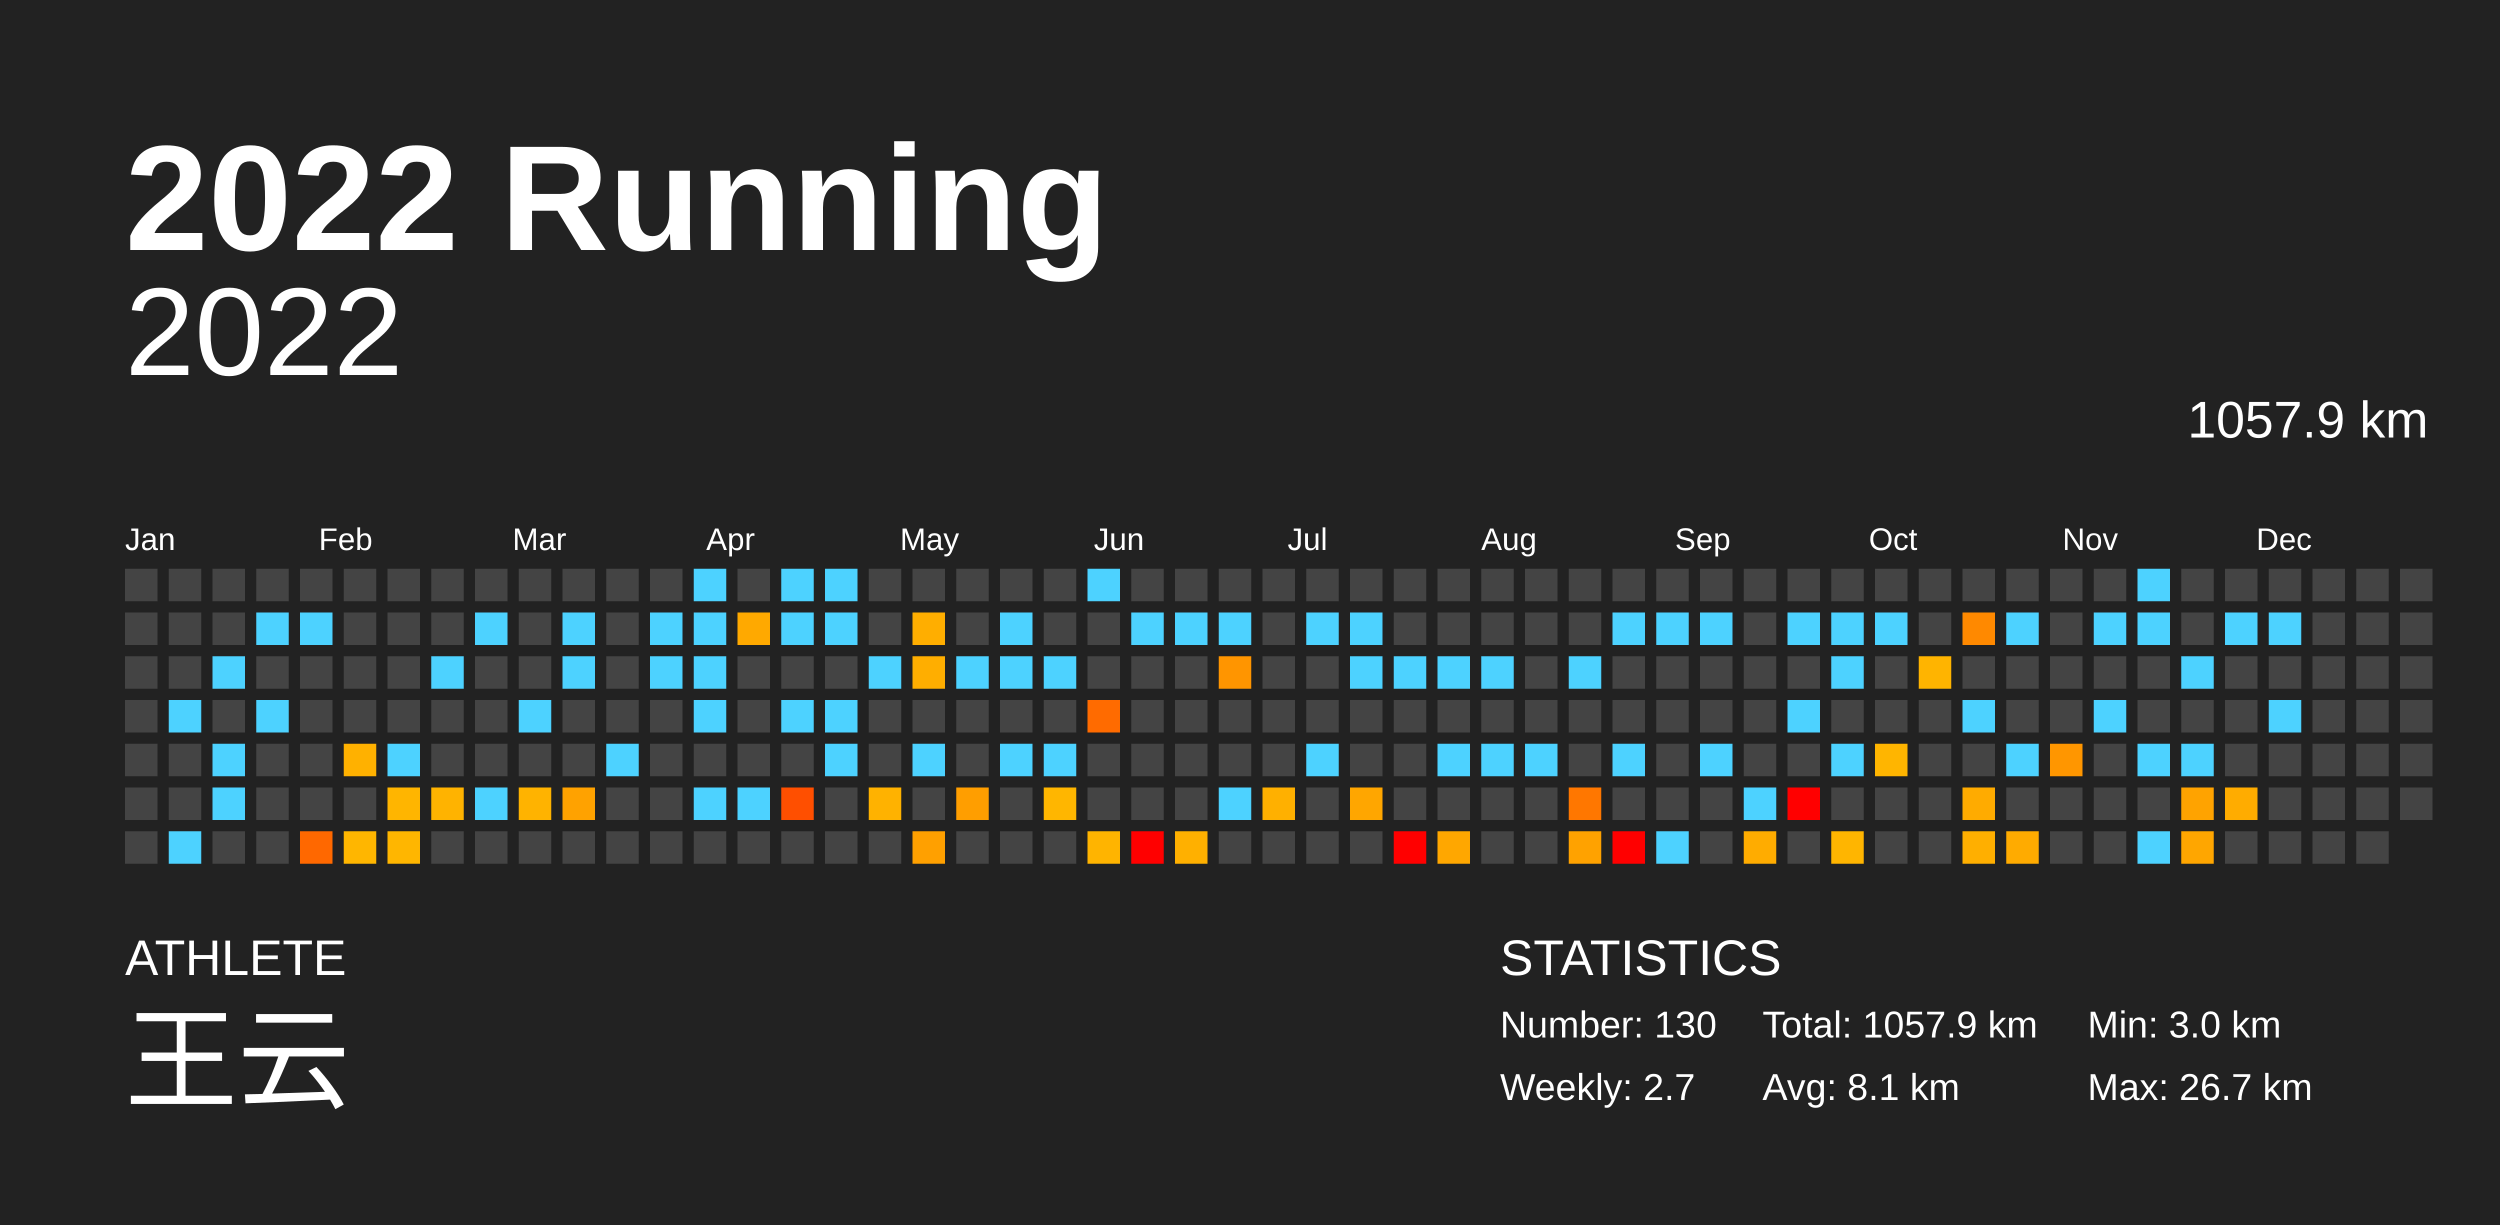
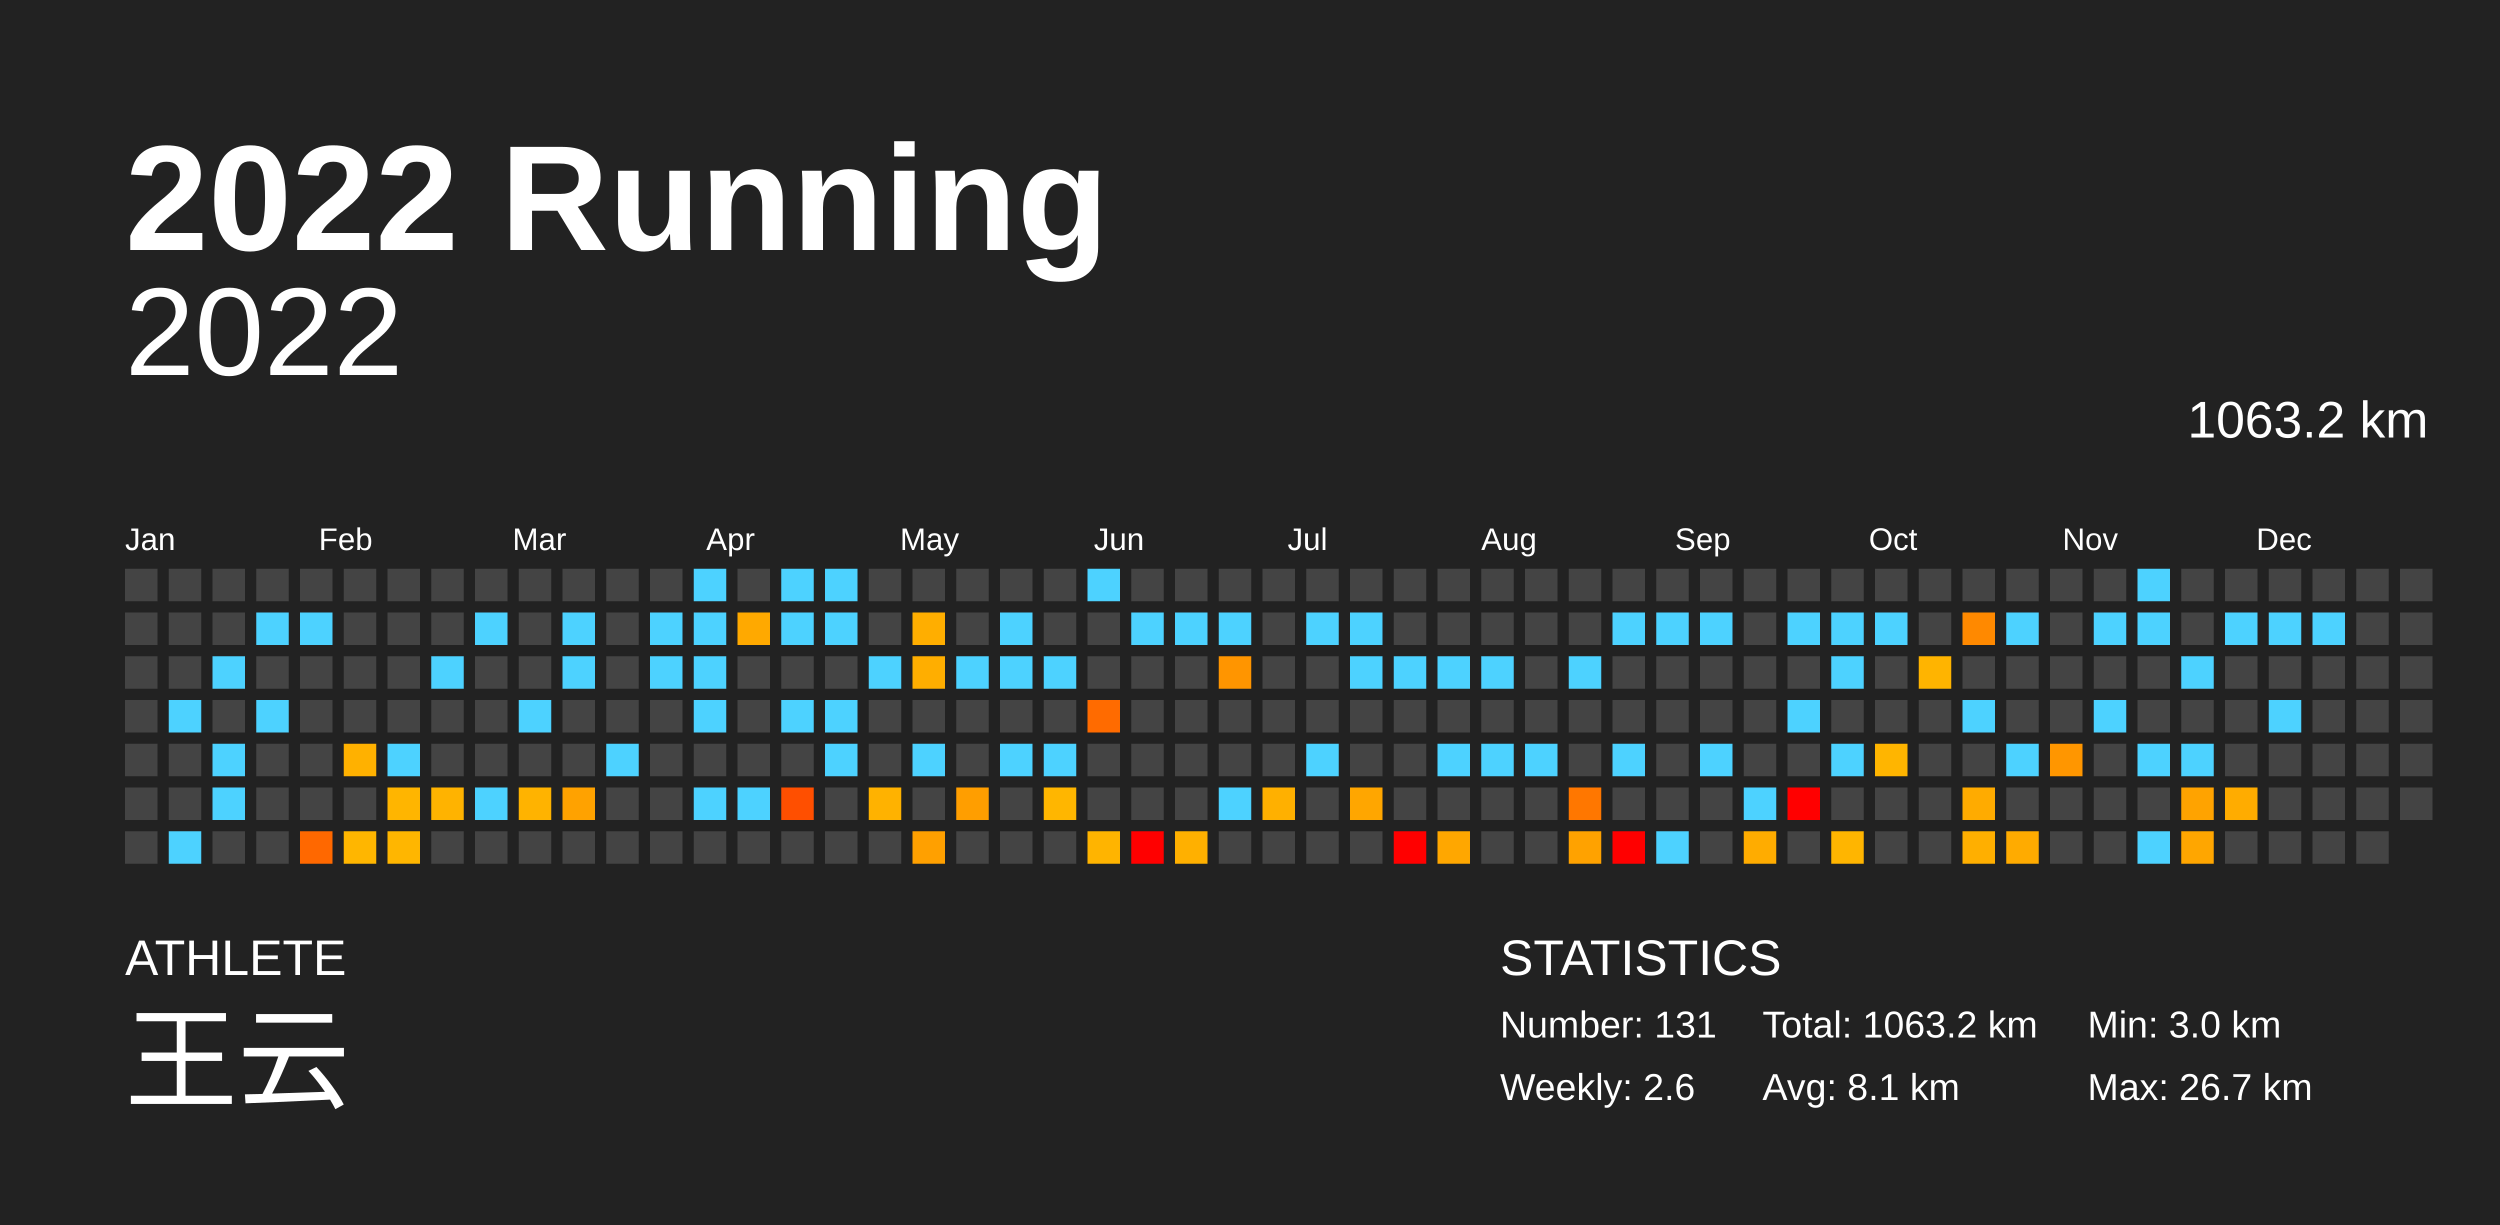
<svg xmlns="http://www.w3.org/2000/svg" baseProfile="full" height="98mm" version="1.1" viewBox="0,0,200,98" width="200mm">
  <defs />
  <rect fill="#222222" height="98" width="200" x="0" y="0" />
  <text fill="#FFFFFF" style="font-size:12px; font-family:Arial; font-weight:bold;" x="10" y="20">2022 Running</text>
  <text fill="#FFFFFF" style="font-size:4px; font-family:Arial" x="10" y="78">ATHLETE</text>
  <text fill="#FFFFFF" style="font-size:9px; font-family:Arial" x="10" y="88">王云</text>
  <text fill="#FFFFFF" style="font-size:4px; font-family:Arial" x="120" y="78">STATISTICS</text>
-   <text fill="#FFFFFF" style="font-size:3px; font-family:Arial" x="120" y="83">Number: 130</text>
-   <text fill="#FFFFFF" style="font-size:3px; font-family:Arial" x="120" y="88">Weekly: 2.7</text>
-   <text fill="#FFFFFF" style="font-size:3px; font-family:Arial" x="141" y="83">Total: 1057.9 km</text>
+   <text fill="#FFFFFF" style="font-size:3px; font-family:Arial" x="120" y="83">Number: 131</text>
+   <text fill="#FFFFFF" style="font-size:3px; font-family:Arial" x="120" y="88">Weekly: 2.6</text>
+   <text fill="#FFFFFF" style="font-size:3px; font-family:Arial" x="141" y="83">Total: 1063.2 km</text>
  <text fill="#FFFFFF" style="font-size:3px; font-family:Arial" x="141" y="88">Avg: 8.1 km</text>
  <text fill="#FFFFFF" style="font-size:3px; font-family:Arial" x="167" y="83">Min: 3.0 km</text>
  <text fill="#FFFFFF" style="font-size:3px; font-family:Arial" x="167" y="88">Max: 26.7 km</text>
  <text alignment-baseline="hanging" fill="#FFFFFF" style="font-size:10.0px; font-family:Arial;" x="10" y="30">2022</text>
-   <text alignment-baseline="hanging" fill="#FFFFFF" style="font-size:4.125px; font-family:Arial;" x="175" y="35">1057.9 km</text>
+   <text alignment-baseline="hanging" fill="#FFFFFF" style="font-size:4.125px; font-family:Arial;" x="175" y="35">1063.2 km</text>
  <text fill="#FFFFFF" style="font-size:2.5px; font-family:Arial" x="10.0" y="44">Jan</text>
  <text fill="#FFFFFF" style="font-size:2.5px; font-family:Arial" x="25.5" y="44">Feb</text>
  <text fill="#FFFFFF" style="font-size:2.5px; font-family:Arial" x="41.0" y="44">Mar</text>
  <text fill="#FFFFFF" style="font-size:2.5px; font-family:Arial" x="56.5" y="44">Apr</text>
  <text fill="#FFFFFF" style="font-size:2.5px; font-family:Arial" x="72.0" y="44">May</text>
  <text fill="#FFFFFF" style="font-size:2.5px; font-family:Arial" x="87.5" y="44">Jun</text>
  <text fill="#FFFFFF" style="font-size:2.5px; font-family:Arial" x="103.0" y="44">Jul</text>
  <text fill="#FFFFFF" style="font-size:2.5px; font-family:Arial" x="118.5" y="44">Aug</text>
  <text fill="#FFFFFF" style="font-size:2.5px; font-family:Arial" x="134.0" y="44">Sep</text>
  <text fill="#FFFFFF" style="font-size:2.5px; font-family:Arial" x="149.5" y="44">Oct</text>
  <text fill="#FFFFFF" style="font-size:2.5px; font-family:Arial" x="165.0" y="44">Nov</text>
  <text fill="#FFFFFF" style="font-size:2.5px; font-family:Arial" x="180.5" y="44">Dec</text>
  <rect fill="#444444" height="2.6" width="2.6" x="10.0" y="45.5" />
  <rect fill="#444444" height="2.6" width="2.6" x="10.0" y="49.0" />
  <rect fill="#444444" height="2.6" width="2.6" x="10.0" y="52.5" />
  <rect fill="#444444" height="2.6" width="2.6" x="10.0" y="56.0" />
  <rect fill="#444444" height="2.6" width="2.6" x="10.0" y="59.5" />
  <rect fill="#444444" height="2.6" width="2.6" x="10.0" y="63.0" />
  <rect fill="#444444" height="2.6" width="2.6" x="10.0" y="66.5" />
  <rect fill="#444444" height="2.6" width="2.6" x="13.5" y="45.5" />
  <rect fill="#444444" height="2.6" width="2.6" x="13.5" y="49.0" />
  <rect fill="#444444" height="2.6" width="2.6" x="13.5" y="52.5" />
  <rect fill="#4dd2ff" height="2.6" width="2.6" x="13.5" y="56.0" />
  <rect fill="#444444" height="2.6" width="2.6" x="13.5" y="59.5" />
  <rect fill="#444444" height="2.6" width="2.6" x="13.5" y="63.0" />
  <rect fill="#4dd2ff" height="2.6" width="2.6" x="13.5" y="66.5" />
  <rect fill="#444444" height="2.6" width="2.6" x="17.0" y="45.5" />
  <rect fill="#444444" height="2.6" width="2.6" x="17.0" y="49.0" />
  <rect fill="#4dd2ff" height="2.6" width="2.6" x="17.0" y="52.5" />
  <rect fill="#444444" height="2.6" width="2.6" x="17.0" y="56.0" />
  <rect fill="#4dd2ff" height="2.6" width="2.6" x="17.0" y="59.5" />
  <rect fill="#4dd2ff" height="2.6" width="2.6" x="17.0" y="63.0" />
  <rect fill="#444444" height="2.6" width="2.6" x="17.0" y="66.5" />
  <rect fill="#444444" height="2.6" width="2.6" x="20.5" y="45.5" />
  <rect fill="#4dd2ff" height="2.6" width="2.6" x="20.5" y="49.0" />
  <rect fill="#444444" height="2.6" width="2.6" x="20.5" y="52.5" />
  <rect fill="#4dd2ff" height="2.6" width="2.6" x="20.5" y="56.0" />
  <rect fill="#444444" height="2.6" width="2.6" x="20.5" y="59.5" />
  <rect fill="#444444" height="2.6" width="2.6" x="20.5" y="63.0" />
  <rect fill="#444444" height="2.6" width="2.6" x="20.5" y="66.5" />
  <rect fill="#444444" height="2.6" width="2.6" x="24.0" y="45.5" />
  <rect fill="#4dd2ff" height="2.6" width="2.6" x="24.0" y="49.0" />
  <rect fill="#444444" height="2.6" width="2.6" x="24.0" y="52.5" />
  <rect fill="#444444" height="2.6" width="2.6" x="24.0" y="56.0" />
  <rect fill="#444444" height="2.6" width="2.6" x="24.0" y="59.5" />
  <rect fill="#444444" height="2.6" width="2.6" x="24.0" y="63.0" />
  <rect fill="#ff6800" height="2.6" width="2.6" x="24.0" y="66.5" />
  <rect fill="#444444" height="2.6" width="2.6" x="27.5" y="45.5" />
  <rect fill="#444444" height="2.6" width="2.6" x="27.5" y="49.0" />
  <rect fill="#444444" height="2.6" width="2.6" x="27.5" y="52.5" />
  <rect fill="#444444" height="2.6" width="2.6" x="27.5" y="56.0" />
  <rect fill="#ffb100" height="2.6" width="2.6" x="27.5" y="59.5" />
  <rect fill="#444444" height="2.6" width="2.6" x="27.5" y="63.0" />
  <rect fill="#ffb600" height="2.6" width="2.6" x="27.5" y="66.5" />
  <rect fill="#444444" height="2.6" width="2.6" x="31.0" y="45.5" />
  <rect fill="#444444" height="2.6" width="2.6" x="31.0" y="49.0" />
  <rect fill="#444444" height="2.6" width="2.6" x="31.0" y="52.5" />
  <rect fill="#444444" height="2.6" width="2.6" x="31.0" y="56.0" />
  <rect fill="#4dd2ff" height="2.6" width="2.6" x="31.0" y="59.5" />
  <rect fill="#ffb500" height="2.6" width="2.6" x="31.0" y="63.0" />
  <rect fill="#ffb600" height="2.6" width="2.6" x="31.0" y="66.5" />
  <rect fill="#444444" height="2.6" width="2.6" x="34.5" y="45.5" />
  <rect fill="#444444" height="2.6" width="2.6" x="34.5" y="49.0" />
  <rect fill="#4dd2ff" height="2.6" width="2.6" x="34.5" y="52.5" />
  <rect fill="#444444" height="2.6" width="2.6" x="34.5" y="56.0" />
  <rect fill="#444444" height="2.6" width="2.6" x="34.5" y="59.5" />
  <rect fill="#ffb300" height="2.6" width="2.6" x="34.5" y="63.0" />
  <rect fill="#444444" height="2.6" width="2.6" x="34.5" y="66.5" />
  <rect fill="#444444" height="2.6" width="2.6" x="38.0" y="45.5" />
  <rect fill="#4dd2ff" height="2.6" width="2.6" x="38.0" y="49.0" />
  <rect fill="#444444" height="2.6" width="2.6" x="38.0" y="52.5" />
  <rect fill="#444444" height="2.6" width="2.6" x="38.0" y="56.0" />
  <rect fill="#444444" height="2.6" width="2.6" x="38.0" y="59.5" />
  <rect fill="#4dd2ff" height="2.6" width="2.6" x="38.0" y="63.0" />
  <rect fill="#444444" height="2.6" width="2.6" x="38.0" y="66.5" />
  <rect fill="#444444" height="2.6" width="2.6" x="41.5" y="45.5" />
  <rect fill="#444444" height="2.6" width="2.6" x="41.5" y="49.0" />
  <rect fill="#444444" height="2.6" width="2.6" x="41.5" y="52.5" />
  <rect fill="#4dd2ff" height="2.6" width="2.6" x="41.5" y="56.0" />
  <rect fill="#444444" height="2.6" width="2.6" x="41.5" y="59.5" />
  <rect fill="#ffb300" height="2.6" width="2.6" x="41.5" y="63.0" />
  <rect fill="#444444" height="2.6" width="2.6" x="41.5" y="66.5" />
  <rect fill="#444444" height="2.6" width="2.6" x="45.0" y="45.5" />
  <rect fill="#4dd2ff" height="2.6" width="2.6" x="45.0" y="49.0" />
  <rect fill="#4dd2ff" height="2.6" width="2.6" x="45.0" y="52.5" />
  <rect fill="#444444" height="2.6" width="2.6" x="45.0" y="56.0" />
  <rect fill="#444444" height="2.6" width="2.6" x="45.0" y="59.5" />
  <rect fill="#ffa200" height="2.6" width="2.6" x="45.0" y="63.0" />
  <rect fill="#444444" height="2.6" width="2.6" x="45.0" y="66.5" />
  <rect fill="#444444" height="2.6" width="2.6" x="48.5" y="45.5" />
  <rect fill="#444444" height="2.6" width="2.6" x="48.5" y="49.0" />
  <rect fill="#444444" height="2.6" width="2.6" x="48.5" y="52.5" />
  <rect fill="#444444" height="2.6" width="2.6" x="48.5" y="56.0" />
  <rect fill="#4dd2ff" height="2.6" width="2.6" x="48.5" y="59.5" />
  <rect fill="#444444" height="2.6" width="2.6" x="48.5" y="63.0" />
  <rect fill="#444444" height="2.6" width="2.6" x="48.5" y="66.5" />
  <rect fill="#444444" height="2.6" width="2.6" x="52.0" y="45.5" />
  <rect fill="#4dd2ff" height="2.6" width="2.6" x="52.0" y="49.0" />
  <rect fill="#4dd2ff" height="2.6" width="2.6" x="52.0" y="52.5" />
  <rect fill="#444444" height="2.6" width="2.6" x="52.0" y="56.0" />
  <rect fill="#444444" height="2.6" width="2.6" x="52.0" y="59.5" />
  <rect fill="#444444" height="2.6" width="2.6" x="52.0" y="63.0" />
  <rect fill="#444444" height="2.6" width="2.6" x="52.0" y="66.5" />
  <rect fill="#4dd2ff" height="2.6" width="2.6" x="55.5" y="45.5" />
  <rect fill="#4dd2ff" height="2.6" width="2.6" x="55.5" y="49.0" />
  <rect fill="#4dd2ff" height="2.6" width="2.6" x="55.5" y="52.5" />
  <rect fill="#4dd2ff" height="2.6" width="2.6" x="55.5" y="56.0" />
  <rect fill="#444444" height="2.6" width="2.6" x="55.5" y="59.5" />
  <rect fill="#4dd2ff" height="2.6" width="2.6" x="55.5" y="63.0" />
  <rect fill="#444444" height="2.6" width="2.6" x="55.5" y="66.5" />
  <rect fill="#444444" height="2.6" width="2.6" x="59.0" y="45.5" />
  <rect fill="#ffa900" height="2.6" width="2.6" x="59.0" y="49.0" />
  <rect fill="#444444" height="2.6" width="2.6" x="59.0" y="52.5" />
  <rect fill="#444444" height="2.6" width="2.6" x="59.0" y="56.0" />
  <rect fill="#444444" height="2.6" width="2.6" x="59.0" y="59.5" />
  <rect fill="#4dd2ff" height="2.6" width="2.6" x="59.0" y="63.0" />
  <rect fill="#444444" height="2.6" width="2.6" x="59.0" y="66.5" />
  <rect fill="#4dd2ff" height="2.6" width="2.6" x="62.5" y="45.5" />
  <rect fill="#4dd2ff" height="2.6" width="2.6" x="62.5" y="49.0" />
  <rect fill="#444444" height="2.6" width="2.6" x="62.5" y="52.5" />
  <rect fill="#4dd2ff" height="2.6" width="2.6" x="62.5" y="56.0" />
  <rect fill="#444444" height="2.6" width="2.6" x="62.5" y="59.5" />
  <rect fill="#ff4f00" height="2.6" width="2.6" x="62.5" y="63.0" />
  <rect fill="#444444" height="2.6" width="2.6" x="62.5" y="66.5" />
  <rect fill="#4dd2ff" height="2.6" width="2.6" x="66.0" y="45.5" />
  <rect fill="#4dd2ff" height="2.6" width="2.6" x="66.0" y="49.0" />
  <rect fill="#444444" height="2.6" width="2.6" x="66.0" y="52.5" />
  <rect fill="#4dd2ff" height="2.6" width="2.6" x="66.0" y="56.0" />
  <rect fill="#4dd2ff" height="2.6" width="2.6" x="66.0" y="59.5" />
  <rect fill="#444444" height="2.6" width="2.6" x="66.0" y="63.0" />
  <rect fill="#444444" height="2.6" width="2.6" x="66.0" y="66.5" />
  <rect fill="#444444" height="2.6" width="2.6" x="69.5" y="45.5" />
  <rect fill="#444444" height="2.6" width="2.6" x="69.5" y="49.0" />
  <rect fill="#4dd2ff" height="2.6" width="2.6" x="69.5" y="52.5" />
  <rect fill="#444444" height="2.6" width="2.6" x="69.5" y="56.0" />
  <rect fill="#444444" height="2.6" width="2.6" x="69.5" y="59.5" />
  <rect fill="#ffb200" height="2.6" width="2.6" x="69.5" y="63.0" />
  <rect fill="#444444" height="2.6" width="2.6" x="69.5" y="66.5" />
  <rect fill="#444444" height="2.6" width="2.6" x="73.0" y="45.5" />
  <rect fill="#ffae00" height="2.6" width="2.6" x="73.0" y="49.0" />
  <rect fill="#ffae00" height="2.6" width="2.6" x="73.0" y="52.5" />
  <rect fill="#444444" height="2.6" width="2.6" x="73.0" y="56.0" />
  <rect fill="#4dd2ff" height="2.6" width="2.6" x="73.0" y="59.5" />
  <rect fill="#444444" height="2.6" width="2.6" x="73.0" y="63.0" />
  <rect fill="#ffa000" height="2.6" width="2.6" x="73.0" y="66.5" />
  <rect fill="#444444" height="2.6" width="2.6" x="76.5" y="45.5" />
  <rect fill="#444444" height="2.6" width="2.6" x="76.5" y="49.0" />
  <rect fill="#4dd2ff" height="2.6" width="2.6" x="76.5" y="52.5" />
  <rect fill="#444444" height="2.6" width="2.6" x="76.5" y="56.0" />
  <rect fill="#444444" height="2.6" width="2.6" x="76.5" y="59.5" />
  <rect fill="#ff9e00" height="2.6" width="2.6" x="76.5" y="63.0" />
  <rect fill="#444444" height="2.6" width="2.6" x="76.5" y="66.5" />
  <rect fill="#444444" height="2.6" width="2.6" x="80.0" y="45.5" />
  <rect fill="#4dd2ff" height="2.6" width="2.6" x="80.0" y="49.0" />
  <rect fill="#4dd2ff" height="2.6" width="2.6" x="80.0" y="52.5" />
  <rect fill="#444444" height="2.6" width="2.6" x="80.0" y="56.0" />
  <rect fill="#4dd2ff" height="2.6" width="2.6" x="80.0" y="59.5" />
  <rect fill="#444444" height="2.6" width="2.6" x="80.0" y="63.0" />
  <rect fill="#444444" height="2.6" width="2.6" x="80.0" y="66.5" />
  <rect fill="#444444" height="2.6" width="2.6" x="83.5" y="45.5" />
  <rect fill="#444444" height="2.6" width="2.6" x="83.5" y="49.0" />
  <rect fill="#4dd2ff" height="2.6" width="2.6" x="83.5" y="52.5" />
  <rect fill="#444444" height="2.6" width="2.6" x="83.5" y="56.0" />
  <rect fill="#4dd2ff" height="2.6" width="2.6" x="83.5" y="59.5" />
  <rect fill="#ffb600" height="2.6" width="2.6" x="83.5" y="63.0" />
  <rect fill="#444444" height="2.6" width="2.6" x="83.5" y="66.5" />
  <rect fill="#4dd2ff" height="2.6" width="2.6" x="87.0" y="45.5" />
  <rect fill="#444444" height="2.6" width="2.6" x="87.0" y="49.0" />
  <rect fill="#444444" height="2.6" width="2.6" x="87.0" y="52.5" />
  <rect fill="#ff6b00" height="2.6" width="2.6" x="87.0" y="56.0" />
  <rect fill="#444444" height="2.6" width="2.6" x="87.0" y="59.5" />
  <rect fill="#444444" height="2.6" width="2.6" x="87.0" y="63.0" />
  <rect fill="#ffb400" height="2.6" width="2.6" x="87.0" y="66.5" />
  <rect fill="#444444" height="2.6" width="2.6" x="90.5" y="45.5" />
  <rect fill="#4dd2ff" height="2.6" width="2.6" x="90.5" y="49.0" />
  <rect fill="#444444" height="2.6" width="2.6" x="90.5" y="52.5" />
  <rect fill="#444444" height="2.6" width="2.6" x="90.5" y="56.0" />
  <rect fill="#444444" height="2.6" width="2.6" x="90.5" y="59.5" />
  <rect fill="#444444" height="2.6" width="2.6" x="90.5" y="63.0" />
  <rect fill="red" height="2.6" width="2.6" x="90.5" y="66.5" />
  <rect fill="#444444" height="2.6" width="2.6" x="94.0" y="45.5" />
  <rect fill="#4dd2ff" height="2.6" width="2.6" x="94.0" y="49.0" />
  <rect fill="#444444" height="2.6" width="2.6" x="94.0" y="52.5" />
  <rect fill="#444444" height="2.6" width="2.6" x="94.0" y="56.0" />
  <rect fill="#444444" height="2.6" width="2.6" x="94.0" y="59.5" />
  <rect fill="#444444" height="2.6" width="2.6" x="94.0" y="63.0" />
  <rect fill="#ffb000" height="2.6" width="2.6" x="94.0" y="66.5" />
  <rect fill="#444444" height="2.6" width="2.6" x="97.5" y="45.5" />
  <rect fill="#4dd2ff" height="2.6" width="2.6" x="97.5" y="49.0" />
  <rect fill="#ff9500" height="2.6" width="2.6" x="97.5" y="52.5" />
  <rect fill="#444444" height="2.6" width="2.6" x="97.5" y="56.0" />
  <rect fill="#444444" height="2.6" width="2.6" x="97.5" y="59.5" />
  <rect fill="#4dd2ff" height="2.6" width="2.6" x="97.5" y="63.0" />
  <rect fill="#444444" height="2.6" width="2.6" x="97.5" y="66.5" />
  <rect fill="#444444" height="2.6" width="2.6" x="101.0" y="45.5" />
  <rect fill="#444444" height="2.6" width="2.6" x="101.0" y="49.0" />
  <rect fill="#444444" height="2.6" width="2.6" x="101.0" y="52.5" />
  <rect fill="#444444" height="2.6" width="2.6" x="101.0" y="56.0" />
  <rect fill="#444444" height="2.6" width="2.6" x="101.0" y="59.5" />
  <rect fill="#ffb000" height="2.6" width="2.6" x="101.0" y="63.0" />
  <rect fill="#444444" height="2.6" width="2.6" x="101.0" y="66.5" />
  <rect fill="#444444" height="2.6" width="2.6" x="104.5" y="45.5" />
  <rect fill="#4dd2ff" height="2.6" width="2.6" x="104.5" y="49.0" />
  <rect fill="#444444" height="2.6" width="2.6" x="104.5" y="52.5" />
  <rect fill="#444444" height="2.6" width="2.6" x="104.5" y="56.0" />
  <rect fill="#4dd2ff" height="2.6" width="2.6" x="104.5" y="59.5" />
  <rect fill="#444444" height="2.6" width="2.6" x="104.5" y="63.0" />
  <rect fill="#444444" height="2.6" width="2.6" x="104.5" y="66.5" />
  <rect fill="#444444" height="2.6" width="2.6" x="108.0" y="45.5" />
  <rect fill="#4dd2ff" height="2.6" width="2.6" x="108.0" y="49.0" />
  <rect fill="#4dd2ff" height="2.6" width="2.6" x="108.0" y="52.5" />
  <rect fill="#444444" height="2.6" width="2.6" x="108.0" y="56.0" />
  <rect fill="#444444" height="2.6" width="2.6" x="108.0" y="59.5" />
  <rect fill="#ffa600" height="2.6" width="2.6" x="108.0" y="63.0" />
  <rect fill="#444444" height="2.6" width="2.6" x="108.0" y="66.5" />
  <rect fill="#444444" height="2.6" width="2.6" x="111.5" y="45.5" />
  <rect fill="#444444" height="2.6" width="2.6" x="111.5" y="49.0" />
  <rect fill="#4dd2ff" height="2.6" width="2.6" x="111.5" y="52.5" />
  <rect fill="#444444" height="2.6" width="2.6" x="111.5" y="56.0" />
  <rect fill="#444444" height="2.6" width="2.6" x="111.5" y="59.5" />
  <rect fill="#444444" height="2.6" width="2.6" x="111.5" y="63.0" />
  <rect fill="red" height="2.6" width="2.6" x="111.5" y="66.5" />
  <rect fill="#444444" height="2.6" width="2.6" x="115.0" y="45.5" />
  <rect fill="#444444" height="2.6" width="2.6" x="115.0" y="49.0" />
  <rect fill="#4dd2ff" height="2.6" width="2.6" x="115.0" y="52.5" />
  <rect fill="#444444" height="2.6" width="2.6" x="115.0" y="56.0" />
  <rect fill="#4dd2ff" height="2.6" width="2.6" x="115.0" y="59.5" />
  <rect fill="#444444" height="2.6" width="2.6" x="115.0" y="63.0" />
  <rect fill="#ffa700" height="2.6" width="2.6" x="115.0" y="66.5" />
  <rect fill="#444444" height="2.6" width="2.6" x="118.5" y="45.5" />
  <rect fill="#444444" height="2.6" width="2.6" x="118.5" y="49.0" />
  <rect fill="#4dd2ff" height="2.6" width="2.6" x="118.5" y="52.5" />
  <rect fill="#444444" height="2.6" width="2.6" x="118.5" y="56.0" />
  <rect fill="#4dd2ff" height="2.6" width="2.6" x="118.5" y="59.5" />
  <rect fill="#444444" height="2.6" width="2.6" x="118.5" y="63.0" />
  <rect fill="#444444" height="2.6" width="2.6" x="118.5" y="66.5" />
  <rect fill="#444444" height="2.6" width="2.6" x="122.0" y="45.5" />
  <rect fill="#444444" height="2.6" width="2.6" x="122.0" y="49.0" />
  <rect fill="#444444" height="2.6" width="2.6" x="122.0" y="52.5" />
  <rect fill="#444444" height="2.6" width="2.6" x="122.0" y="56.0" />
  <rect fill="#4dd2ff" height="2.6" width="2.6" x="122.0" y="59.5" />
  <rect fill="#444444" height="2.6" width="2.6" x="122.0" y="63.0" />
  <rect fill="#444444" height="2.6" width="2.6" x="122.0" y="66.5" />
  <rect fill="#444444" height="2.6" width="2.6" x="125.5" y="45.5" />
  <rect fill="#444444" height="2.6" width="2.6" x="125.5" y="49.0" />
  <rect fill="#4dd2ff" height="2.6" width="2.6" x="125.5" y="52.5" />
  <rect fill="#444444" height="2.6" width="2.6" x="125.5" y="56.0" />
  <rect fill="#444444" height="2.6" width="2.6" x="125.5" y="59.5" />
  <rect fill="#ff7700" height="2.6" width="2.6" x="125.5" y="63.0" />
  <rect fill="#ffa200" height="2.6" width="2.6" x="125.5" y="66.5" />
  <rect fill="#444444" height="2.6" width="2.6" x="129.0" y="45.5" />
  <rect fill="#4dd2ff" height="2.6" width="2.6" x="129.0" y="49.0" />
  <rect fill="#444444" height="2.6" width="2.6" x="129.0" y="52.5" />
  <rect fill="#444444" height="2.6" width="2.6" x="129.0" y="56.0" />
  <rect fill="#4dd2ff" height="2.6" width="2.6" x="129.0" y="59.5" />
  <rect fill="#444444" height="2.6" width="2.6" x="129.0" y="63.0" />
  <rect fill="red" height="2.6" width="2.6" x="129.0" y="66.5" />
  <rect fill="#444444" height="2.6" width="2.6" x="132.5" y="45.5" />
  <rect fill="#4dd2ff" height="2.6" width="2.6" x="132.5" y="49.0" />
  <rect fill="#444444" height="2.6" width="2.6" x="132.5" y="52.5" />
  <rect fill="#444444" height="2.6" width="2.6" x="132.5" y="56.0" />
  <rect fill="#444444" height="2.6" width="2.6" x="132.5" y="59.5" />
  <rect fill="#444444" height="2.6" width="2.6" x="132.5" y="63.0" />
  <rect fill="#4dd2ff" height="2.6" width="2.6" x="132.5" y="66.5" />
  <rect fill="#444444" height="2.6" width="2.6" x="136.0" y="45.5" />
  <rect fill="#4dd2ff" height="2.6" width="2.6" x="136.0" y="49.0" />
  <rect fill="#444444" height="2.6" width="2.6" x="136.0" y="52.5" />
  <rect fill="#444444" height="2.6" width="2.6" x="136.0" y="56.0" />
  <rect fill="#4dd2ff" height="2.6" width="2.6" x="136.0" y="59.5" />
  <rect fill="#444444" height="2.6" width="2.6" x="136.0" y="63.0" />
  <rect fill="#444444" height="2.6" width="2.6" x="136.0" y="66.5" />
  <rect fill="#444444" height="2.6" width="2.6" x="139.5" y="45.5" />
  <rect fill="#444444" height="2.6" width="2.6" x="139.5" y="49.0" />
  <rect fill="#444444" height="2.6" width="2.6" x="139.5" y="52.5" />
  <rect fill="#444444" height="2.6" width="2.6" x="139.5" y="56.0" />
  <rect fill="#444444" height="2.6" width="2.6" x="139.5" y="59.5" />
  <rect fill="#4dd2ff" height="2.6" width="2.6" x="139.5" y="63.0" />
  <rect fill="#ffac00" height="2.6" width="2.6" x="139.5" y="66.5" />
  <rect fill="#444444" height="2.6" width="2.6" x="143.0" y="45.5" />
  <rect fill="#4dd2ff" height="2.6" width="2.6" x="143.0" y="49.0" />
  <rect fill="#444444" height="2.6" width="2.6" x="143.0" y="52.5" />
  <rect fill="#4dd2ff" height="2.6" width="2.6" x="143.0" y="56.0" />
  <rect fill="#444444" height="2.6" width="2.6" x="143.0" y="59.5" />
  <rect fill="red" height="2.6" width="2.6" x="143.0" y="63.0" />
  <rect fill="#444444" height="2.6" width="2.6" x="143.0" y="66.5" />
  <rect fill="#444444" height="2.6" width="2.6" x="146.5" y="45.5" />
  <rect fill="#4dd2ff" height="2.6" width="2.6" x="146.5" y="49.0" />
  <rect fill="#4dd2ff" height="2.6" width="2.6" x="146.5" y="52.5" />
  <rect fill="#444444" height="2.6" width="2.6" x="146.5" y="56.0" />
  <rect fill="#4dd2ff" height="2.6" width="2.6" x="146.5" y="59.5" />
  <rect fill="#444444" height="2.6" width="2.6" x="146.5" y="63.0" />
  <rect fill="#ffb500" height="2.6" width="2.6" x="146.5" y="66.5" />
  <rect fill="#444444" height="2.6" width="2.6" x="150.0" y="45.5" />
  <rect fill="#4dd2ff" height="2.6" width="2.6" x="150.0" y="49.0" />
  <rect fill="#444444" height="2.6" width="2.6" x="150.0" y="52.5" />
  <rect fill="#444444" height="2.6" width="2.6" x="150.0" y="56.0" />
  <rect fill="#ffb500" height="2.6" width="2.6" x="150.0" y="59.5" />
  <rect fill="#444444" height="2.6" width="2.6" x="150.0" y="63.0" />
  <rect fill="#444444" height="2.6" width="2.6" x="150.0" y="66.5" />
  <rect fill="#444444" height="2.6" width="2.6" x="153.5" y="45.5" />
  <rect fill="#444444" height="2.6" width="2.6" x="153.5" y="49.0" />
  <rect fill="#ffb400" height="2.6" width="2.6" x="153.5" y="52.5" />
  <rect fill="#444444" height="2.6" width="2.6" x="153.5" y="56.0" />
  <rect fill="#444444" height="2.6" width="2.6" x="153.5" y="59.5" />
  <rect fill="#444444" height="2.6" width="2.6" x="153.5" y="63.0" />
  <rect fill="#444444" height="2.6" width="2.6" x="153.5" y="66.5" />
  <rect fill="#444444" height="2.6" width="2.6" x="157.0" y="45.5" />
  <rect fill="#ff8900" height="2.6" width="2.6" x="157.0" y="49.0" />
  <rect fill="#444444" height="2.6" width="2.6" x="157.0" y="52.5" />
  <rect fill="#4dd2ff" height="2.6" width="2.6" x="157.0" y="56.0" />
  <rect fill="#444444" height="2.6" width="2.6" x="157.0" y="59.5" />
  <rect fill="#ffab00" height="2.6" width="2.6" x="157.0" y="63.0" />
  <rect fill="#ffaf00" height="2.6" width="2.6" x="157.0" y="66.5" />
  <rect fill="#444444" height="2.6" width="2.6" x="160.5" y="45.5" />
  <rect fill="#4dd2ff" height="2.6" width="2.6" x="160.5" y="49.0" />
  <rect fill="#444444" height="2.6" width="2.6" x="160.5" y="52.5" />
  <rect fill="#444444" height="2.6" width="2.6" x="160.5" y="56.0" />
  <rect fill="#4dd2ff" height="2.6" width="2.6" x="160.5" y="59.5" />
  <rect fill="#444444" height="2.6" width="2.6" x="160.5" y="63.0" />
  <rect fill="#ffab00" height="2.6" width="2.6" x="160.5" y="66.5" />
  <rect fill="#444444" height="2.6" width="2.6" x="164.0" y="45.5" />
  <rect fill="#444444" height="2.6" width="2.6" x="164.0" y="49.0" />
  <rect fill="#444444" height="2.6" width="2.6" x="164.0" y="52.5" />
  <rect fill="#444444" height="2.6" width="2.6" x="164.0" y="56.0" />
  <rect fill="#ff9600" height="2.6" width="2.6" x="164.0" y="59.5" />
  <rect fill="#444444" height="2.6" width="2.6" x="164.0" y="63.0" />
  <rect fill="#444444" height="2.6" width="2.6" x="164.0" y="66.5" />
  <rect fill="#444444" height="2.6" width="2.6" x="167.5" y="45.5" />
  <rect fill="#4dd2ff" height="2.6" width="2.6" x="167.5" y="49.0" />
  <rect fill="#444444" height="2.6" width="2.6" x="167.5" y="52.5" />
  <rect fill="#4dd2ff" height="2.6" width="2.6" x="167.5" y="56.0" />
  <rect fill="#444444" height="2.6" width="2.6" x="167.5" y="59.5" />
  <rect fill="#444444" height="2.6" width="2.6" x="167.5" y="63.0" />
  <rect fill="#444444" height="2.6" width="2.6" x="167.5" y="66.5" />
  <rect fill="#4dd2ff" height="2.6" width="2.6" x="171.0" y="45.5" />
  <rect fill="#4dd2ff" height="2.6" width="2.6" x="171.0" y="49.0" />
  <rect fill="#444444" height="2.6" width="2.6" x="171.0" y="52.5" />
  <rect fill="#444444" height="2.6" width="2.6" x="171.0" y="56.0" />
  <rect fill="#4dd2ff" height="2.6" width="2.6" x="171.0" y="59.5" />
  <rect fill="#444444" height="2.6" width="2.6" x="171.0" y="63.0" />
  <rect fill="#4dd2ff" height="2.6" width="2.6" x="171.0" y="66.5" />
  <rect fill="#444444" height="2.6" width="2.6" x="174.5" y="45.5" />
  <rect fill="#444444" height="2.6" width="2.6" x="174.5" y="49.0" />
  <rect fill="#4dd2ff" height="2.6" width="2.6" x="174.5" y="52.5" />
  <rect fill="#444444" height="2.6" width="2.6" x="174.5" y="56.0" />
  <rect fill="#4dd2ff" height="2.6" width="2.6" x="174.5" y="59.5" />
  <rect fill="#ffa300" height="2.6" width="2.6" x="174.5" y="63.0" />
  <rect fill="#ffa600" height="2.6" width="2.6" x="174.5" y="66.5" />
  <rect fill="#444444" height="2.6" width="2.6" x="178.0" y="45.5" />
  <rect fill="#4dd2ff" height="2.6" width="2.6" x="178.0" y="49.0" />
  <rect fill="#444444" height="2.6" width="2.6" x="178.0" y="52.5" />
  <rect fill="#444444" height="2.6" width="2.6" x="178.0" y="56.0" />
  <rect fill="#444444" height="2.6" width="2.6" x="178.0" y="59.5" />
  <rect fill="#ffac00" height="2.6" width="2.6" x="178.0" y="63.0" />
  <rect fill="#444444" height="2.6" width="2.6" x="178.0" y="66.5" />
  <rect fill="#444444" height="2.6" width="2.6" x="181.5" y="45.5" />
  <rect fill="#4dd2ff" height="2.6" width="2.6" x="181.5" y="49.0" />
  <rect fill="#444444" height="2.6" width="2.6" x="181.5" y="52.5" />
  <rect fill="#4dd2ff" height="2.6" width="2.6" x="181.5" y="56.0" />
  <rect fill="#444444" height="2.6" width="2.6" x="181.5" y="59.5" />
  <rect fill="#444444" height="2.6" width="2.6" x="181.5" y="63.0" />
  <rect fill="#444444" height="2.6" width="2.6" x="181.5" y="66.5" />
  <rect fill="#444444" height="2.6" width="2.6" x="185.0" y="45.5" />
-   <rect fill="#444444" height="2.6" width="2.6" x="185.0" y="49.0" />
+   <rect fill="#4dd2ff" height="2.6" width="2.6" x="185.0" y="49.0" />
  <rect fill="#444444" height="2.6" width="2.6" x="185.0" y="52.5" />
  <rect fill="#444444" height="2.6" width="2.6" x="185.0" y="56.0" />
  <rect fill="#444444" height="2.6" width="2.6" x="185.0" y="59.5" />
  <rect fill="#444444" height="2.6" width="2.6" x="185.0" y="63.0" />
  <rect fill="#444444" height="2.6" width="2.6" x="185.0" y="66.5" />
  <rect fill="#444444" height="2.6" width="2.6" x="188.5" y="45.5" />
  <rect fill="#444444" height="2.6" width="2.6" x="188.5" y="49.0" />
  <rect fill="#444444" height="2.6" width="2.6" x="188.5" y="52.5" />
  <rect fill="#444444" height="2.6" width="2.6" x="188.5" y="56.0" />
  <rect fill="#444444" height="2.6" width="2.6" x="188.5" y="59.5" />
  <rect fill="#444444" height="2.6" width="2.6" x="188.5" y="63.0" />
  <rect fill="#444444" height="2.6" width="2.6" x="188.5" y="66.5" />
  <rect fill="#444444" height="2.6" width="2.6" x="192.0" y="45.5" />
  <rect fill="#444444" height="2.6" width="2.6" x="192.0" y="49.0" />
  <rect fill="#444444" height="2.6" width="2.6" x="192.0" y="52.5" />
  <rect fill="#444444" height="2.6" width="2.6" x="192.0" y="56.0" />
  <rect fill="#444444" height="2.6" width="2.6" x="192.0" y="59.5" />
  <rect fill="#444444" height="2.6" width="2.6" x="192.0" y="63.0" />
</svg>
